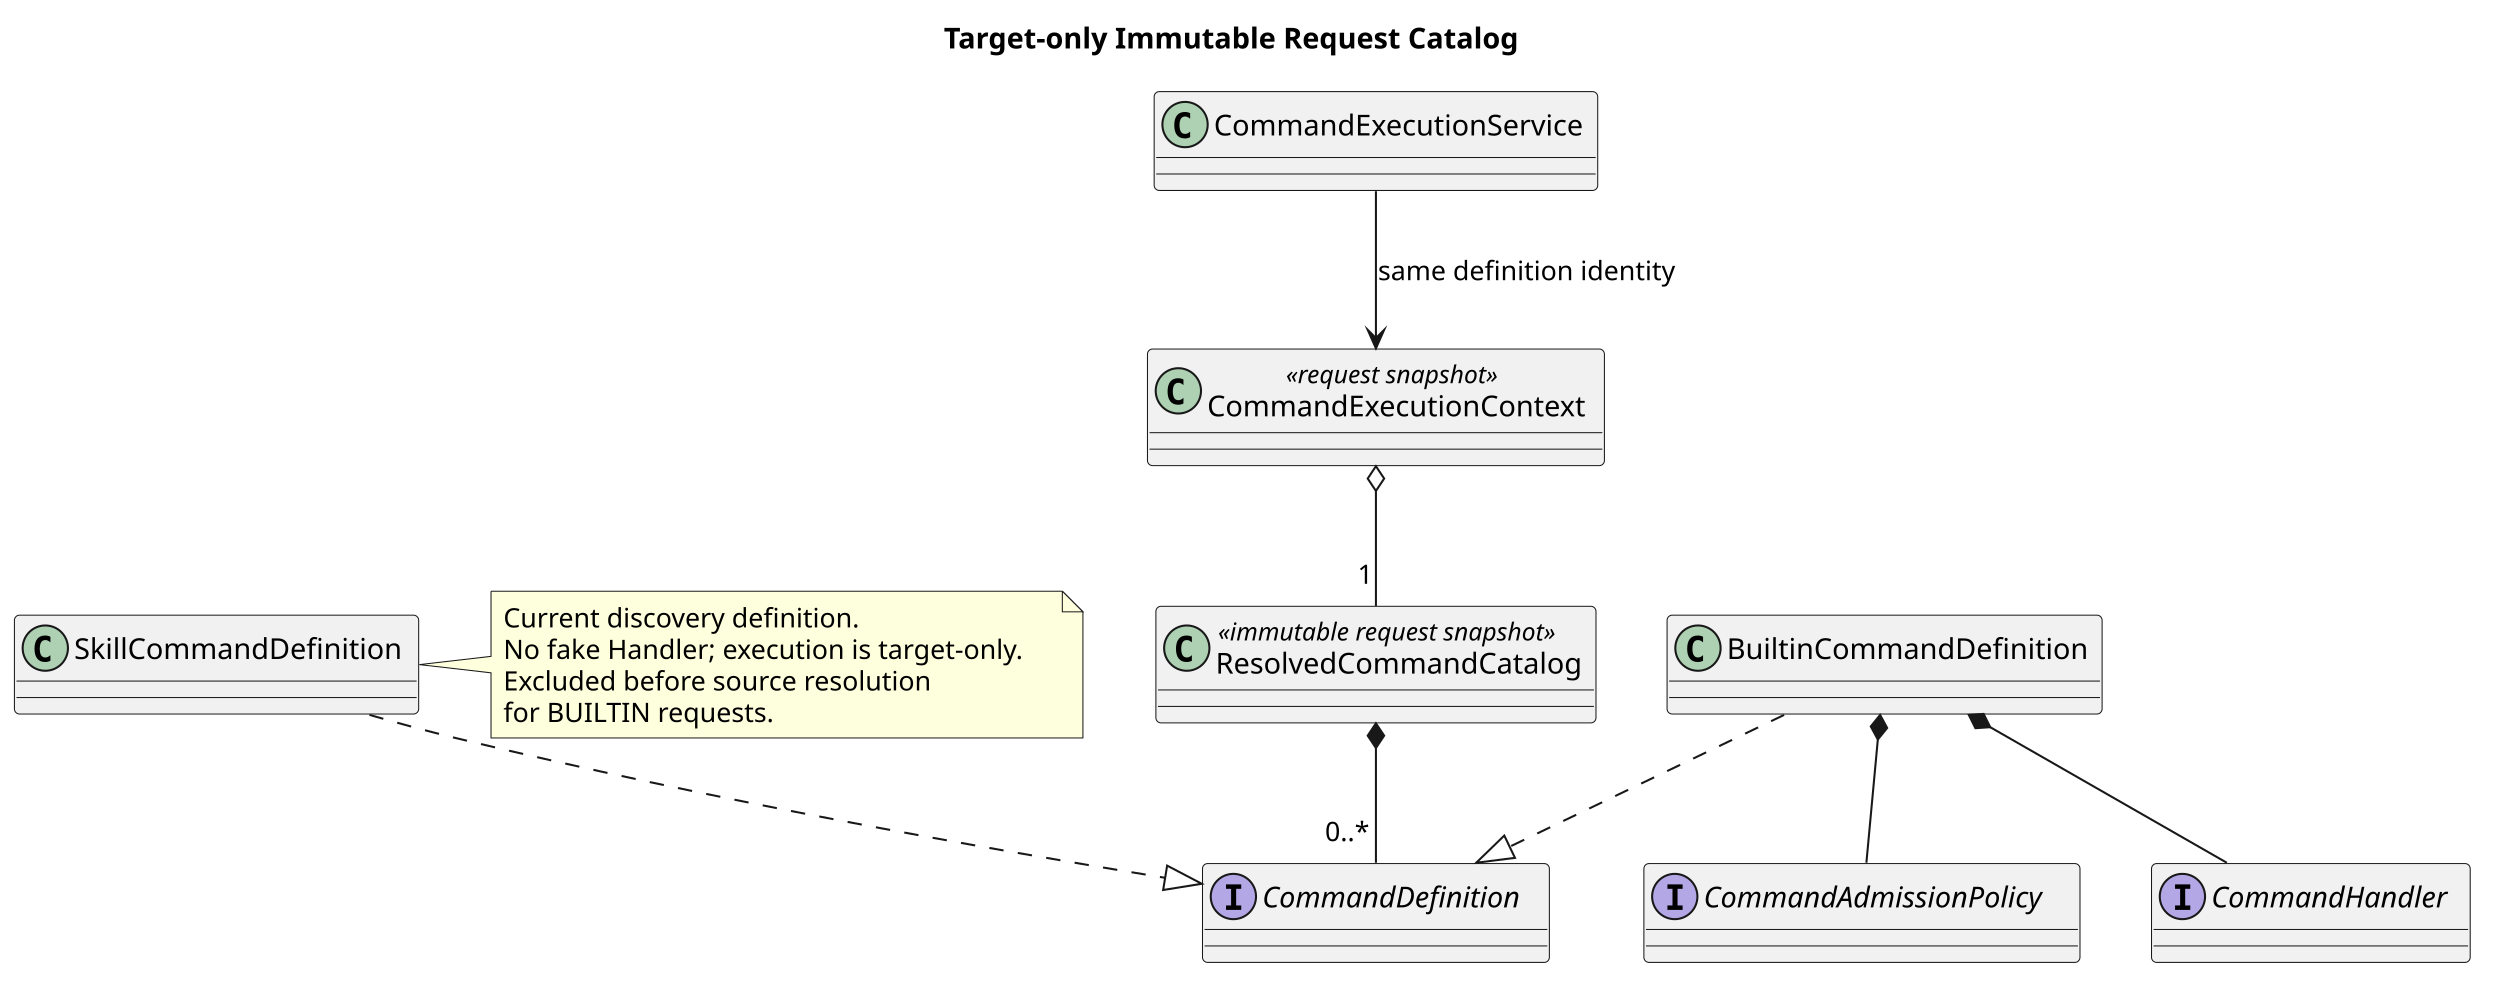
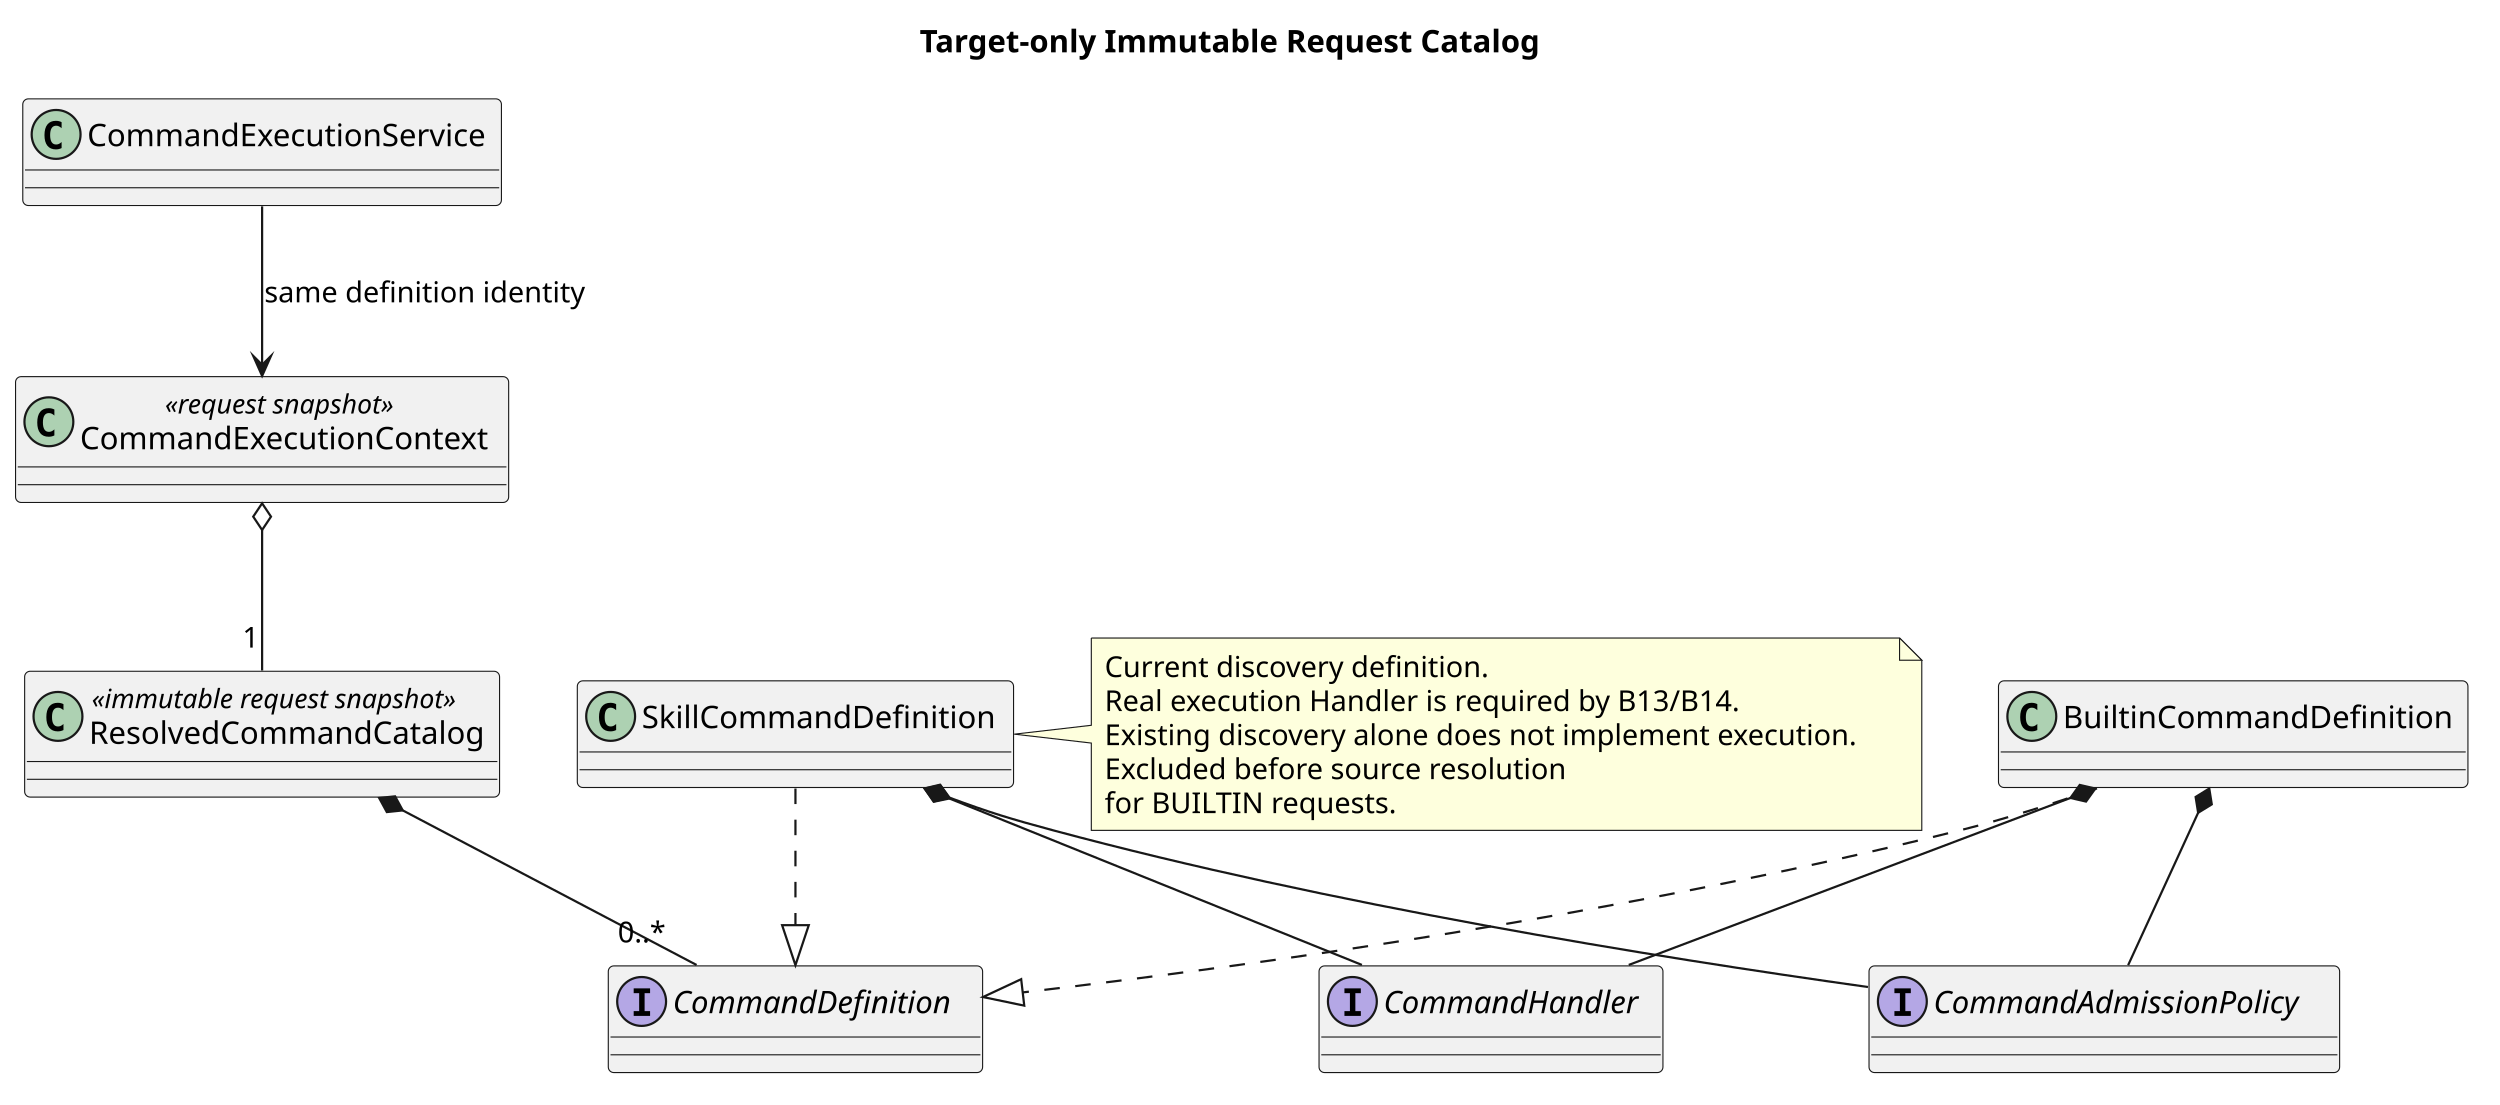
- <svg xmlns="http://www.w3.org/2000/svg" contentStyleType="text/css" data-diagram-type="CLASS" height="482px" preserveAspectRatio="none" style="width:1214px;height:482px;background:#FFFFFF;" version="1.1" viewBox="0 0 1214 482" width="1214px" zoomAndPan="magnify">
+ <svg xmlns="http://www.w3.org/2000/svg" contentStyleType="text/css" data-diagram-type="CLASS" height="497px" preserveAspectRatio="none" style="width:1125px;height:497px;background:#FFFFFF;" version="1.1" viewBox="0 0 1125 497" width="1125px" zoomAndPan="magnify">
  <defs />
  <g>
    <g class="title" data-source-line="43">
-       <text fill="#000000" font-family="sans-serif" font-size="14" font-weight="700" lengthAdjust="spacing" textLength="290.89" x="458.322" y="23.535">Target-only Immutable Request Catalog</text>
+       <text fill="#000000" font-family="sans-serif" font-size="14" font-weight="700" lengthAdjust="spacing" textLength="290.89" x="413.841" y="23.535">Target-only Immutable Request Catalog</text>
    </g>
    <g class="entity" data-qualified-name="CommandDefinition" data-source-line="47" id="ent0001">
-       <rect fill="#F1F1F1" height="48" rx="2.5" ry="2.5" style="stroke:#181818;stroke-width:0.5;" width="168.445" x="583.93" y="419.348" />
-       <ellipse cx="598.93" cy="435.348" fill="#B4A7E5" rx="11" ry="11" style="stroke:#181818;stroke-width:1;" />
-       <path d="M595.358,431.613 L595.358,429.455 L602.737,429.455 L602.737,431.613 L600.272,431.613 L600.272,439.69 L602.737,439.69 L602.737,441.848 L595.358,441.848 L595.358,439.69 L597.823,439.69 L597.823,431.613 Z " fill="#000000" />
-       <text fill="#000000" font-family="sans-serif" font-size="14" font-style="italic" lengthAdjust="spacing" textLength="136.445" x="612.93" y="440.639">CommandDefinition</text>
-       <line style="stroke:#181818;stroke-width:0.5;" x1="584.93" x2="751.375" y1="451.348" y2="451.348" />
-       <line style="stroke:#181818;stroke-width:0.5;" x1="584.93" x2="751.375" y1="459.348" y2="459.348" />
+       <rect fill="#F1F1F1" height="48" rx="2.5" ry="2.5" style="stroke:#181818;stroke-width:0.5;" width="168.445" x="273.73" y="434.658" />
+       <ellipse cx="288.73" cy="450.658" fill="#B4A7E5" rx="11" ry="11" style="stroke:#181818;stroke-width:1;" />
+       <path d="M285.158,446.923 L285.158,444.765 L292.537,444.765 L292.537,446.923 L290.072,446.923 L290.072,455 L292.537,455 L292.537,457.158 L285.158,457.158 L285.158,455 L287.623,455 L287.623,446.923 Z " fill="#000000" />
+       <text fill="#000000" font-family="sans-serif" font-size="14" font-style="italic" lengthAdjust="spacing" textLength="136.445" x="302.73" y="455.949">CommandDefinition</text>
+       <line style="stroke:#181818;stroke-width:0.5;" x1="274.73" x2="441.175" y1="466.658" y2="466.658" />
+       <line style="stroke:#181818;stroke-width:0.5;" x1="274.73" x2="441.175" y1="474.658" y2="474.658" />
    </g>
    <g class="entity" data-qualified-name="BuiltinCommandDefinition" data-source-line="48" id="ent0002">
-       <rect fill="#F1F1F1" height="48" rx="2.5" ry="2.5" style="stroke:#181818;stroke-width:0.5;" width="211.252" x="809.53" y="298.728" />
-       <ellipse cx="824.53" cy="314.728" fill="#ADD1B2" rx="11" ry="11" style="stroke:#181818;stroke-width:1;" />
-       <path d="M827.003,320.871 Q826.422,321.17 825.783,321.32 Q825.144,321.469 824.438,321.469 Q821.931,321.469 820.611,319.817 Q819.292,318.165 819.292,315.044 Q819.292,311.915 820.611,310.263 Q821.931,308.611 824.438,308.611 Q825.144,308.611 825.791,308.76 Q826.439,308.91 827.003,309.209 L827.003,311.931 Q826.372,311.35 825.779,311.081 Q825.185,310.811 824.554,310.811 Q823.21,310.811 822.525,311.877 Q821.84,312.944 821.84,315.044 Q821.84,317.136 822.525,318.203 Q823.21,319.269 824.554,319.269 Q825.185,319.269 825.779,319 Q826.372,318.73 827.003,318.149 Z " fill="#000000" />
-       <text fill="#000000" font-family="sans-serif" font-size="14" lengthAdjust="spacing" textLength="179.252" x="838.53" y="320.019">BuiltinCommandDefinition</text>
-       <line style="stroke:#181818;stroke-width:0.5;" x1="810.53" x2="1019.782" y1="330.728" y2="330.728" />
-       <line style="stroke:#181818;stroke-width:0.5;" x1="810.53" x2="1019.782" y1="338.728" y2="338.728" />
+       <rect fill="#F1F1F1" height="48" rx="2.5" ry="2.5" style="stroke:#181818;stroke-width:0.5;" width="211.252" x="899.32" y="306.378" />
+       <ellipse cx="914.32" cy="322.378" fill="#ADD1B2" rx="11" ry="11" style="stroke:#181818;stroke-width:1;" />
+       <path d="M916.793,328.521 Q916.212,328.82 915.573,328.97 Q914.934,329.119 914.228,329.119 Q911.721,329.119 910.402,327.467 Q909.082,325.815 909.082,322.694 Q909.082,319.565 910.402,317.913 Q911.721,316.261 914.228,316.261 Q914.934,316.261 915.581,316.411 Q916.229,316.56 916.793,316.859 L916.793,319.581 Q916.162,319 915.569,318.731 Q914.975,318.461 914.344,318.461 Q913,318.461 912.315,319.527 Q911.63,320.594 911.63,322.694 Q911.63,324.786 912.315,325.853 Q913,326.919 914.344,326.919 Q914.975,326.919 915.569,326.649 Q916.162,326.38 916.793,325.799 Z " fill="#000000" />
+       <text fill="#000000" font-family="sans-serif" font-size="14" lengthAdjust="spacing" textLength="179.252" x="928.32" y="327.669">BuiltinCommandDefinition</text>
+       <line style="stroke:#181818;stroke-width:0.5;" x1="900.32" x2="1109.572" y1="338.378" y2="338.378" />
+       <line style="stroke:#181818;stroke-width:0.5;" x1="900.32" x2="1109.572" y1="346.378" y2="346.378" />
    </g>
    <g class="entity" data-qualified-name="SkillCommandDefinition" data-source-line="49" id="ent0003">
-       <rect fill="#F1F1F1" height="48" rx="2.5" ry="2.5" style="stroke:#181818;stroke-width:0.5;" width="196.309" x="7" y="298.728" />
-       <ellipse cx="22" cy="314.728" fill="#ADD1B2" rx="11" ry="11" style="stroke:#181818;stroke-width:1;" />
-       <path d="M24.473,320.871 Q23.892,321.17 23.253,321.32 Q22.614,321.469 21.908,321.469 Q19.401,321.469 18.081,319.817 Q16.762,318.165 16.762,315.044 Q16.762,311.915 18.081,310.263 Q19.401,308.611 21.908,308.611 Q22.614,308.611 23.261,308.76 Q23.909,308.91 24.473,309.209 L24.473,311.931 Q23.842,311.35 23.249,311.081 Q22.655,310.811 22.024,310.811 Q20.68,310.811 19.995,311.877 Q19.31,312.944 19.31,315.044 Q19.31,317.136 19.995,318.203 Q20.68,319.269 22.024,319.269 Q22.655,319.269 23.249,319 Q23.842,318.73 24.473,318.149 Z " fill="#000000" />
-       <text fill="#000000" font-family="sans-serif" font-size="14" lengthAdjust="spacing" textLength="164.309" x="36" y="320.019">SkillCommandDefinition</text>
-       <line style="stroke:#181818;stroke-width:0.5;" x1="8" x2="202.309" y1="330.728" y2="330.728" />
-       <line style="stroke:#181818;stroke-width:0.5;" x1="8" x2="202.309" y1="338.728" y2="338.728" />
+       <rect fill="#F1F1F1" height="48" rx="2.5" ry="2.5" style="stroke:#181818;stroke-width:0.5;" width="196.309" x="259.79" y="306.378" />
+       <ellipse cx="274.79" cy="322.378" fill="#ADD1B2" rx="11" ry="11" style="stroke:#181818;stroke-width:1;" />
+       <path d="M277.263,328.521 Q276.682,328.82 276.043,328.97 Q275.404,329.119 274.698,329.119 Q272.191,329.119 270.872,327.467 Q269.552,325.815 269.552,322.694 Q269.552,319.565 270.872,317.913 Q272.191,316.261 274.698,316.261 Q275.404,316.261 276.051,316.411 Q276.699,316.56 277.263,316.859 L277.263,319.581 Q276.632,319 276.039,318.731 Q275.445,318.461 274.814,318.461 Q273.47,318.461 272.785,319.527 Q272.1,320.594 272.1,322.694 Q272.1,324.786 272.785,325.853 Q273.47,326.919 274.814,326.919 Q275.445,326.919 276.039,326.649 Q276.632,326.38 277.263,325.799 Z " fill="#000000" />
+       <text fill="#000000" font-family="sans-serif" font-size="14" lengthAdjust="spacing" textLength="164.309" x="288.79" y="327.669">SkillCommandDefinition</text>
+       <line style="stroke:#181818;stroke-width:0.5;" x1="260.79" x2="455.099" y1="338.378" y2="338.378" />
+       <line style="stroke:#181818;stroke-width:0.5;" x1="260.79" x2="455.099" y1="346.378" y2="346.378" />
    </g>
    <g class="entity" data-qualified-name="CommandHandler" data-source-line="50" id="ent0004">
-       <rect fill="#F1F1F1" height="48" rx="2.5" ry="2.5" style="stroke:#181818;stroke-width:0.5;" width="154.753" x="1044.78" y="419.348" />
-       <ellipse cx="1059.78" cy="435.348" fill="#B4A7E5" rx="11" ry="11" style="stroke:#181818;stroke-width:1;" />
-       <path d="M1056.208,431.613 L1056.208,429.455 L1063.587,429.455 L1063.587,431.613 L1061.122,431.613 L1061.122,439.69 L1063.587,439.69 L1063.587,441.848 L1056.208,441.848 L1056.208,439.69 L1058.673,439.69 L1058.673,431.613 Z " fill="#000000" />
-       <text fill="#000000" font-family="sans-serif" font-size="14" font-style="italic" lengthAdjust="spacing" textLength="122.753" x="1073.78" y="440.639">CommandHandler</text>
-       <line style="stroke:#181818;stroke-width:0.5;" x1="1045.78" x2="1198.533" y1="451.348" y2="451.348" />
-       <line style="stroke:#181818;stroke-width:0.5;" x1="1045.78" x2="1198.533" y1="459.348" y2="459.348" />
+       <rect fill="#F1F1F1" height="48" rx="2.5" ry="2.5" style="stroke:#181818;stroke-width:0.5;" width="154.753" x="593.57" y="434.658" />
+       <ellipse cx="608.57" cy="450.658" fill="#B4A7E5" rx="11" ry="11" style="stroke:#181818;stroke-width:1;" />
+       <path d="M604.998,446.923 L604.998,444.765 L612.377,444.765 L612.377,446.923 L609.912,446.923 L609.912,455 L612.377,455 L612.377,457.158 L604.998,457.158 L604.998,455 L607.463,455 L607.463,446.923 Z " fill="#000000" />
+       <text fill="#000000" font-family="sans-serif" font-size="14" font-style="italic" lengthAdjust="spacing" textLength="122.753" x="622.57" y="455.949">CommandHandler</text>
+       <line style="stroke:#181818;stroke-width:0.5;" x1="594.57" x2="747.323" y1="466.658" y2="466.658" />
+       <line style="stroke:#181818;stroke-width:0.5;" x1="594.57" x2="747.323" y1="474.658" y2="474.658" />
    </g>
    <g class="entity" data-qualified-name="CommandAdmissionPolicy" data-source-line="51" id="ent0005">
-       <rect fill="#F1F1F1" height="48" rx="2.5" ry="2.5" style="stroke:#181818;stroke-width:0.5;" width="211.772" x="798.27" y="419.348" />
-       <ellipse cx="813.27" cy="435.348" fill="#B4A7E5" rx="11" ry="11" style="stroke:#181818;stroke-width:1;" />
-       <path d="M809.698,431.613 L809.698,429.455 L817.077,429.455 L817.077,431.613 L814.612,431.613 L814.612,439.69 L817.077,439.69 L817.077,441.848 L809.698,441.848 L809.698,439.69 L812.163,439.69 L812.163,431.613 Z " fill="#000000" />
-       <text fill="#000000" font-family="sans-serif" font-size="14" font-style="italic" lengthAdjust="spacing" textLength="179.772" x="827.27" y="440.639">CommandAdmissionPolicy</text>
-       <line style="stroke:#181818;stroke-width:0.5;" x1="799.27" x2="1009.042" y1="451.348" y2="451.348" />
-       <line style="stroke:#181818;stroke-width:0.5;" x1="799.27" x2="1009.042" y1="459.348" y2="459.348" />
+       <rect fill="#F1F1F1" height="48" rx="2.5" ry="2.5" style="stroke:#181818;stroke-width:0.5;" width="211.772" x="841.06" y="434.658" />
+       <ellipse cx="856.06" cy="450.658" fill="#B4A7E5" rx="11" ry="11" style="stroke:#181818;stroke-width:1;" />
+       <path d="M852.488,446.923 L852.488,444.765 L859.867,444.765 L859.867,446.923 L857.402,446.923 L857.402,455 L859.867,455 L859.867,457.158 L852.488,457.158 L852.488,455 L854.953,455 L854.953,446.923 Z " fill="#000000" />
+       <text fill="#000000" font-family="sans-serif" font-size="14" font-style="italic" lengthAdjust="spacing" textLength="179.772" x="870.06" y="455.949">CommandAdmissionPolicy</text>
+       <line style="stroke:#181818;stroke-width:0.5;" x1="842.06" x2="1051.832" y1="466.658" y2="466.658" />
+       <line style="stroke:#181818;stroke-width:0.5;" x1="842.06" x2="1051.832" y1="474.658" y2="474.658" />
    </g>
    <g class="entity" data-qualified-name="ResolvedCommandCatalog" data-source-line="52" id="ent0006">
-       <rect fill="#F1F1F1" height="56.621" rx="2.5" ry="2.5" style="stroke:#181818;stroke-width:0.5;" width="213.713" x="561.3" y="294.418" />
-       <ellipse cx="576.3" cy="314.729" fill="#ADD1B2" rx="11" ry="11" style="stroke:#181818;stroke-width:1;" />
-       <path d="M578.773,320.872 Q578.192,321.171 577.553,321.32 Q576.914,321.47 576.208,321.47 Q573.701,321.47 572.381,319.818 Q571.062,318.166 571.062,315.045 Q571.062,311.915 572.381,310.264 Q573.701,308.612 576.208,308.612 Q576.914,308.612 577.561,308.761 Q578.209,308.911 578.773,309.209 L578.773,311.932 Q578.142,311.351 577.549,311.081 Q576.955,310.811 576.324,310.811 Q574.98,310.811 574.295,311.878 Q573.61,312.945 573.61,315.045 Q573.61,317.137 574.295,318.203 Q574.98,319.27 576.324,319.27 Q576.955,319.27 577.549,319 Q578.142,318.73 578.773,318.149 Z " fill="#000000" />
-       <text fill="#000000" font-family="sans-serif" font-size="12" font-style="italic" lengthAdjust="spacing" textLength="179.367" x="591.473" y="311.02">«immutable request snapshot»</text>
-       <text fill="#000000" font-family="sans-serif" font-size="14" lengthAdjust="spacing" textLength="181.713" x="590.3" y="327.086">ResolvedCommandCatalog</text>
-       <line style="stroke:#181818;stroke-width:0.5;" x1="562.3" x2="774.013" y1="335.039" y2="335.039" />
-       <line style="stroke:#181818;stroke-width:0.5;" x1="562.3" x2="774.013" y1="343.039" y2="343.039" />
+       <rect fill="#F1F1F1" height="56.621" rx="2.5" ry="2.5" style="stroke:#181818;stroke-width:0.5;" width="213.713" x="11.09" y="302.068" />
+       <ellipse cx="26.09" cy="322.379" fill="#ADD1B2" rx="11" ry="11" style="stroke:#181818;stroke-width:1;" />
+       <path d="M28.563,328.522 Q27.982,328.821 27.343,328.97 Q26.704,329.12 25.998,329.12 Q23.491,329.12 22.172,327.468 Q20.852,325.816 20.852,322.695 Q20.852,319.565 22.172,317.913 Q23.491,316.262 25.998,316.262 Q26.704,316.262 27.351,316.411 Q27.999,316.56 28.563,316.859 L28.563,319.582 Q27.932,319.001 27.339,318.731 Q26.745,318.461 26.114,318.461 Q24.77,318.461 24.085,319.528 Q23.4,320.595 23.4,322.695 Q23.4,324.786 24.085,325.853 Q24.77,326.92 26.114,326.92 Q26.745,326.92 27.339,326.65 Q27.932,326.38 28.563,325.799 Z " fill="#000000" />
+       <text fill="#000000" font-family="sans-serif" font-size="12" font-style="italic" lengthAdjust="spacing" textLength="179.367" x="41.263" y="318.67">«immutable request snapshot»</text>
+       <text fill="#000000" font-family="sans-serif" font-size="14" lengthAdjust="spacing" textLength="181.713" x="40.09" y="334.736">ResolvedCommandCatalog</text>
+       <line style="stroke:#181818;stroke-width:0.5;" x1="12.09" x2="223.803" y1="342.689" y2="342.689" />
+       <line style="stroke:#181818;stroke-width:0.5;" x1="12.09" x2="223.803" y1="350.689" y2="350.689" />
    </g>
    <g class="entity" data-qualified-name="CommandExecutionContext" data-source-line="53" id="ent0007">
-       <rect fill="#F1F1F1" height="56.621" rx="2.5" ry="2.5" style="stroke:#181818;stroke-width:0.5;" width="221.895" x="557.21" y="169.488" />
-       <ellipse cx="572.21" cy="189.799" fill="#ADD1B2" rx="11" ry="11" style="stroke:#181818;stroke-width:1;" />
-       <path d="M574.683,195.942 Q574.102,196.241 573.463,196.39 Q572.824,196.54 572.118,196.54 Q569.611,196.54 568.292,194.888 Q566.972,193.236 566.972,190.115 Q566.972,186.985 568.292,185.333 Q569.611,183.682 572.118,183.682 Q572.824,183.682 573.471,183.831 Q574.119,183.981 574.683,184.279 L574.683,187.002 Q574.052,186.421 573.459,186.151 Q572.865,185.881 572.234,185.881 Q570.89,185.881 570.205,186.948 Q569.52,188.015 569.52,190.115 Q569.52,192.207 570.205,193.273 Q570.89,194.34 572.234,194.34 Q572.865,194.34 573.459,194.07 Q574.052,193.8 574.683,193.219 Z " fill="#000000" />
-       <text fill="#000000" font-family="sans-serif" font-size="12" font-style="italic" lengthAdjust="spacing" textLength="113.426" x="624.445" y="186.09">«request snapshot»</text>
-       <text fill="#000000" font-family="sans-serif" font-size="14" lengthAdjust="spacing" textLength="189.895" x="586.21" y="202.156">CommandExecutionContext</text>
-       <line style="stroke:#181818;stroke-width:0.5;" x1="558.21" x2="778.106" y1="210.109" y2="210.109" />
-       <line style="stroke:#181818;stroke-width:0.5;" x1="558.21" x2="778.106" y1="218.109" y2="218.109" />
+       <rect fill="#F1F1F1" height="56.621" rx="2.5" ry="2.5" style="stroke:#181818;stroke-width:0.5;" width="221.895" x="7" y="169.488" />
+       <ellipse cx="22" cy="189.799" fill="#ADD1B2" rx="11" ry="11" style="stroke:#181818;stroke-width:1;" />
+       <path d="M24.473,195.942 Q23.892,196.241 23.253,196.39 Q22.614,196.54 21.908,196.54 Q19.401,196.54 18.081,194.888 Q16.762,193.236 16.762,190.115 Q16.762,186.985 18.081,185.333 Q19.401,183.682 21.908,183.682 Q22.614,183.682 23.261,183.831 Q23.909,183.981 24.473,184.279 L24.473,187.002 Q23.842,186.421 23.249,186.151 Q22.655,185.881 22.024,185.881 Q20.68,185.881 19.995,186.948 Q19.31,188.015 19.31,190.115 Q19.31,192.207 19.995,193.273 Q20.68,194.34 22.024,194.34 Q22.655,194.34 23.249,194.07 Q23.842,193.8 24.473,193.219 Z " fill="#000000" />
+       <text fill="#000000" font-family="sans-serif" font-size="12" font-style="italic" lengthAdjust="spacing" textLength="113.426" x="74.235" y="186.09">«request snapshot»</text>
+       <text fill="#000000" font-family="sans-serif" font-size="14" lengthAdjust="spacing" textLength="189.895" x="36" y="202.156">CommandExecutionContext</text>
+       <line style="stroke:#181818;stroke-width:0.5;" x1="8" x2="227.895" y1="210.109" y2="210.109" />
+       <line style="stroke:#181818;stroke-width:0.5;" x1="8" x2="227.895" y1="218.109" y2="218.109" />
    </g>
    <g class="entity" data-qualified-name="CommandExecutionService" data-source-line="54" id="ent0008">
-       <rect fill="#F1F1F1" height="48" rx="2.5" ry="2.5" style="stroke:#181818;stroke-width:0.5;" width="215.394" x="560.46" y="44.488" />
-       <ellipse cx="575.46" cy="60.488" fill="#ADD1B2" rx="11" ry="11" style="stroke:#181818;stroke-width:1;" />
-       <path d="M577.933,66.631 Q577.352,66.93 576.713,67.08 Q576.074,67.229 575.368,67.229 Q572.861,67.229 571.542,65.577 Q570.222,63.925 570.222,60.804 Q570.222,57.675 571.542,56.023 Q572.861,54.371 575.368,54.371 Q576.074,54.371 576.721,54.52 Q577.369,54.67 577.933,54.969 L577.933,57.691 Q577.302,57.11 576.709,56.841 Q576.115,56.571 575.484,56.571 Q574.14,56.571 573.455,57.638 Q572.77,58.704 572.77,60.804 Q572.77,62.896 573.455,63.963 Q574.14,65.029 575.484,65.029 Q576.115,65.029 576.709,64.76 Q577.302,64.49 577.933,63.909 Z " fill="#000000" />
-       <text fill="#000000" font-family="sans-serif" font-size="14" lengthAdjust="spacing" textLength="183.394" x="589.46" y="65.779">CommandExecutionService</text>
-       <line style="stroke:#181818;stroke-width:0.5;" x1="561.46" x2="774.855" y1="76.488" y2="76.488" />
-       <line style="stroke:#181818;stroke-width:0.5;" x1="561.46" x2="774.855" y1="84.488" y2="84.488" />
+       <rect fill="#F1F1F1" height="48" rx="2.5" ry="2.5" style="stroke:#181818;stroke-width:0.5;" width="215.394" x="10.25" y="44.488" />
+       <ellipse cx="25.25" cy="60.488" fill="#ADD1B2" rx="11" ry="11" style="stroke:#181818;stroke-width:1;" />
+       <path d="M27.723,66.631 Q27.142,66.93 26.503,67.08 Q25.864,67.229 25.158,67.229 Q22.651,67.229 21.331,65.577 Q20.012,63.925 20.012,60.804 Q20.012,57.675 21.331,56.023 Q22.651,54.371 25.158,54.371 Q25.864,54.371 26.511,54.52 Q27.159,54.67 27.723,54.969 L27.723,57.691 Q27.092,57.11 26.499,56.841 Q25.905,56.571 25.274,56.571 Q23.93,56.571 23.245,57.638 Q22.56,58.704 22.56,60.804 Q22.56,62.896 23.245,63.963 Q23.93,65.029 25.274,65.029 Q25.905,65.029 26.499,64.76 Q27.092,64.49 27.723,63.909 Z " fill="#000000" />
+       <text fill="#000000" font-family="sans-serif" font-size="14" lengthAdjust="spacing" textLength="183.394" x="39.25" y="65.779">CommandExecutionService</text>
+       <line style="stroke:#181818;stroke-width:0.5;" x1="11.25" x2="224.644" y1="76.488" y2="76.488" />
+       <line style="stroke:#181818;stroke-width:0.5;" x1="11.25" x2="224.644" y1="84.488" y2="84.488" />
    </g>
-     <g class="entity" data-qualified-name="GMN16" data-source-line="63" id="ent0017">
-       <path d="M238.44,287.108 L238.44,318.728 L203.62,322.728 L238.44,326.728 L238.44,358.351 A0,0 0 0 0 238.44,358.351 L525.864,358.351 A0,0 0 0 0 525.864,358.351 L525.864,297.108 L515.864,287.108 L238.44,287.108 A0,0 0 0 0 238.44,287.108" fill="#FEFFDD" style="stroke:#181818;stroke-width:0.5;" />
-       <path d="M515.864,287.108 L515.864,297.108 L525.864,297.108 L515.864,287.108" fill="#FEFFDD" style="stroke:#181818;stroke-width:0.5;" />
-       <text fill="#000000" font-family="sans-serif" font-size="13" lengthAdjust="spacing" textLength="179.969" x="244.44" y="304.677">Current discovery definition.</text>
-       <text fill="#000000" font-family="sans-serif" font-size="13" lengthAdjust="spacing" textLength="266.424" x="244.44" y="319.987">No fake Handler; execution is target-only.</text>
-       <text fill="#000000" font-family="sans-serif" font-size="13" lengthAdjust="spacing" textLength="215.776" x="244.44" y="335.298">Excluded before source resolution</text>
-       <text fill="#000000" font-family="sans-serif" font-size="13" lengthAdjust="spacing" textLength="133.326" x="244.44" y="350.608">for BUILTIN requests.</text>
+     <g class="entity" data-qualified-name="GMN18" data-source-line="65" id="ent0019">
+       <path d="M491.09,287.108 L491.09,326.378 L456.39,330.378 L491.09,334.378 L491.09,373.661 A0,0 0 0 0 491.09,373.661 L864.804,373.661 A0,0 0 0 0 864.804,373.661 L864.804,297.108 L854.804,287.108 L491.09,287.108 A0,0 0 0 0 491.09,287.108" fill="#FEFFDD" style="stroke:#181818;stroke-width:0.5;" />
+       <path d="M854.804,287.108 L854.804,297.108 L864.804,297.108 L854.804,287.108" fill="#FEFFDD" style="stroke:#181818;stroke-width:0.5;" />
+       <text fill="#000000" font-family="sans-serif" font-size="13" lengthAdjust="spacing" textLength="179.969" x="497.09" y="304.677">Current discovery definition.</text>
+       <text fill="#000000" font-family="sans-serif" font-size="13" lengthAdjust="spacing" textLength="299.679" x="497.09" y="319.987">Real execution Handler is required by B13/B14.</text>
+       <text fill="#000000" font-family="sans-serif" font-size="13" lengthAdjust="spacing" textLength="352.714" x="497.09" y="335.298">Existing discovery alone does not implement execution.</text>
+       <text fill="#000000" font-family="sans-serif" font-size="13" lengthAdjust="spacing" textLength="215.776" x="497.09" y="350.608">Excluded before source resolution</text>
+       <text fill="#000000" font-family="sans-serif" font-size="13" lengthAdjust="spacing" textLength="133.326" x="497.09" y="365.919">for BUILTIN requests.</text>
    </g>
    <g class="link" data-entity-1="ent0002" data-entity-2="ent0001" data-link-type="extension" data-source-line="55" id="lnk9">
-       <path codeLine="55" d="M866.36,347.158 C823.05,367.958 776.346,390.386 733.076,411.166" fill="none" id="BuiltinCommandDefinition-to-CommandDefinition" style="stroke:#181818;stroke-width:1;stroke-dasharray:7,7;" />
-       <polygon fill="none" points="716.85,418.958,735.673,416.575,730.479,405.757,716.85,418.958" style="stroke:#181818;stroke-width:1;stroke-linejoin:miter;stroke-miterlimit:10;" />
+       <path codeLine="55" d="M943.63,354.778 C924.12,361.588 902.32,368.568 881.95,373.658 C729.1,411.878 564.529,434.436 460.219,446.586" fill="none" id="BuiltinCommandDefinition-to-CommandDefinition" style="stroke:#181818;stroke-width:1;stroke-dasharray:7,7;" />
+       <polygon fill="none" points="442.34,448.668,460.913,452.545,459.525,440.626,442.34,448.668" style="stroke:#181818;stroke-width:1;stroke-linejoin:miter;stroke-miterlimit:10;" />
    </g>
    <g class="link" data-entity-1="ent0003" data-entity-2="ent0001" data-link-type="extension" data-source-line="56" id="lnk10">
-       <path codeLine="56" d="M179.41,347.138 C193.22,351.138 207.57,355.058 221.15,358.348 C346.24,388.678 475.484,411.543 565.794,426.263" fill="none" id="SkillCommandDefinition-to-CommandDefinition" style="stroke:#181818;stroke-width:1;stroke-dasharray:7,7;" />
-       <polygon fill="none" points="583.56,429.158,566.76,420.341,564.829,432.185,583.56,429.158" style="stroke:#181818;stroke-width:1;stroke-linejoin:miter;stroke-miterlimit:10;" />
+       <path codeLine="56" d="M357.95,354.838 C357.95,377.518 357.95,393.688 357.95,416.328" fill="none" id="SkillCommandDefinition-to-CommandDefinition" style="stroke:#181818;stroke-width:1;stroke-dasharray:7,7;" />
+       <polygon fill="none" points="357.95,434.328,363.95,416.328,351.95,416.328,357.95,434.328" style="stroke:#181818;stroke-width:1;stroke-linejoin:miter;stroke-miterlimit:10;" />
    </g>
-     <g class="link" data-entity-1="ent0002" data-entity-2="ent0004" data-link-type="composition" data-source-line="57" id="lnk11">
-       <path codeLine="57" d="M966.461,353.125 C1002.751,373.925 1045.08,398.178 1081.34,418.958" fill="none" id="BuiltinCommandDefinition-backto-CommandHandler" style="stroke:#181818;stroke-width:1;" />
-       <polygon fill="#181818" points="956.05,347.158,959.266,353.612,966.461,353.125,963.245,346.671,956.05,347.158" style="stroke:#181818;stroke-width:1;stroke-linejoin:miter;stroke-miterlimit:10;" />
+     <g class="link" data-entity-1="ent0003" data-entity-2="ent0004" data-link-type="composition" data-source-line="57" id="lnk11">
+       <path codeLine="57" d="M427.219,359.327 C483.349,381.967 556.74,411.578 612.85,434.218" fill="none" id="SkillCommandDefinition-backto-CommandHandler" style="stroke:#181818;stroke-width:1;" />
+       <polygon fill="#181818" points="416.09,354.838,420.158,360.792,427.219,359.327,423.151,353.373,416.09,354.838" style="stroke:#181818;stroke-width:1;stroke-linejoin:miter;stroke-miterlimit:10;" />
    </g>
-     <g class="link" data-entity-1="ent0002" data-entity-2="ent0005" data-link-type="composition" data-source-line="58" id="lnk12">
-       <path codeLine="58" d="M911.871,359.107 C909.941,379.907 908.25,398.178 906.32,418.958" fill="none" id="BuiltinCommandDefinition-backto-CommandAdmissionPolicy" style="stroke:#181818;stroke-width:1;" />
-       <polygon fill="#181818" points="912.98,347.158,908.443,352.763,911.871,359.107,916.409,353.502,912.98,347.158" style="stroke:#181818;stroke-width:1;stroke-linejoin:miter;stroke-miterlimit:10;" />
+     <g class="link" data-entity-1="ent0003" data-entity-2="ent0005" data-link-type="composition" data-source-line="58" id="lnk12">
+       <path codeLine="58" d="M427.284,358.953 C445.604,365.733 454.8,368.508 473.95,373.658 C597.98,407.008 743.96,430.628 840.59,444.158" fill="none" id="SkillCommandDefinition-backto-CommandAdmissionPolicy" style="stroke:#181818;stroke-width:1;" />
+       <polygon fill="#181818" points="416.03,354.788,420.269,360.622,427.284,358.953,423.045,353.119,416.03,354.788" style="stroke:#181818;stroke-width:1;stroke-linejoin:miter;stroke-miterlimit:10;" />
    </g>
-     <g class="link" data-entity-1="ent0006" data-entity-2="ent0001" data-link-type="composition" data-source-line="59" id="lnk13">
-       <path codeLine="59" d="M668.15,363.238 C668.15,383.768 668.15,399.518 668.15,418.988" fill="none" id="ResolvedCommandCatalog-backto-CommandDefinition" style="stroke:#181818;stroke-width:1;" />
-       <polygon fill="#181818" points="668.15,351.238,664.15,357.238,668.15,363.238,672.15,357.238,668.15,351.238" style="stroke:#181818;stroke-width:1;stroke-linejoin:miter;stroke-miterlimit:10;" />
-       <text fill="#000000" font-family="sans-serif" font-size="13" lengthAdjust="spacing" textLength="22.712" x="643.422" y="408.432">0..*</text>
+     <g class="link" data-entity-1="ent0002" data-entity-2="ent0004" data-link-type="composition" data-source-line="59" id="lnk13">
+       <path codeLine="59" d="M931.685,359.081 C871.785,381.721 792.82,411.578 732.94,434.218" fill="none" id="BuiltinCommandDefinition-backto-CommandHandler" style="stroke:#181818;stroke-width:1;" />
+       <polygon fill="#181818" points="942.91,354.838,935.883,353.218,931.685,359.081,938.712,360.701,942.91,354.838" style="stroke:#181818;stroke-width:1;stroke-linejoin:miter;stroke-miterlimit:10;" />
    </g>
-     <g class="link" data-entity-1="ent0007" data-entity-2="ent0006" data-link-type="aggregation" data-source-line="60" id="lnk14">
-       <path codeLine="60" d="M668.15,238.388 C668.15,258.628 668.15,274.008 668.15,294.228" fill="none" id="CommandExecutionContext-backto-ResolvedCommandCatalog" style="stroke:#181818;stroke-width:1;" />
-       <polygon fill="none" points="668.15,226.388,664.15,232.388,668.15,238.388,672.15,232.388,668.15,226.388" style="stroke:#181818;stroke-width:1;stroke-linejoin:miter;stroke-miterlimit:10;" />
-       <text fill="#000000" font-family="sans-serif" font-size="13" lengthAdjust="spacing" textLength="8.22" x="659.249" y="283.507">1</text>
+     <g class="link" data-entity-1="ent0002" data-entity-2="ent0005" data-link-type="composition" data-source-line="60" id="lnk14">
+       <path codeLine="60" d="M989.164,365.744 C978.754,388.424 968.06,411.688 957.66,434.328" fill="none" id="BuiltinCommandDefinition-backto-CommandAdmissionPolicy" style="stroke:#181818;stroke-width:1;" />
+       <polygon fill="#181818" points="994.17,354.838,988.032,358.623,989.164,365.744,995.302,361.96,994.17,354.838" style="stroke:#181818;stroke-width:1;stroke-linejoin:miter;stroke-miterlimit:10;" />
    </g>
-     <g class="link" data-entity-1="ent0008" data-entity-2="ent0007" data-link-type="dependency" data-source-line="61" id="lnk15">
-       <path codeLine="61" d="M668.15,92.838 C668.15,114.368 668.15,141.358 668.15,164.158" fill="none" id="CommandExecutionService-to-CommandExecutionContext" style="stroke:#181818;stroke-width:1;" />
-       <polygon fill="#181818" points="668.15,169.158,672.15,160.158,668.15,164.158,664.15,160.158,668.15,169.158" style="stroke:#181818;stroke-width:1;stroke-linejoin:miter;stroke-miterlimit:10;" />
-       <text fill="#000000" font-family="sans-serif" font-size="13" lengthAdjust="spacing" textLength="149.398" x="669.15" y="136.057">same definition identity</text>
+     <g class="link" data-entity-1="ent0006" data-entity-2="ent0001" data-link-type="composition" data-source-line="61" id="lnk15">
+       <path codeLine="61" d="M181.24,364.685 C224.01,387.185 273.04,412.988 313.45,434.248" fill="none" id="ResolvedCommandCatalog-backto-CommandDefinition" style="stroke:#181818;stroke-width:1;" />
+       <polygon fill="#181818" points="170.62,359.098,174.068,365.432,181.24,364.685,177.792,358.352,170.62,359.098" style="stroke:#181818;stroke-width:1;stroke-linejoin:miter;stroke-miterlimit:10;" />
+       <text fill="#000000" font-family="sans-serif" font-size="13" lengthAdjust="spacing" textLength="22.712" x="278.008" y="424.076">0..*</text>
+     </g>
+     <g class="link" data-entity-1="ent0007" data-entity-2="ent0006" data-link-type="aggregation" data-source-line="62" id="lnk16">
+       <path codeLine="62" d="M117.95,238.488 C117.95,260.648 117.95,279.578 117.95,301.728" fill="none" id="CommandExecutionContext-backto-ResolvedCommandCatalog" style="stroke:#181818;stroke-width:1;" />
+       <polygon fill="none" points="117.95,226.488,113.95,232.488,117.95,238.488,121.95,232.488,117.95,226.488" style="stroke:#181818;stroke-width:1;stroke-linejoin:miter;stroke-miterlimit:10;" />
+       <text fill="#000000" font-family="sans-serif" font-size="13" lengthAdjust="spacing" textLength="8.22" x="109.1" y="291.423">1</text>
+     </g>
+     <g class="link" data-entity-1="ent0008" data-entity-2="ent0007" data-link-type="dependency" data-source-line="63" id="lnk17">
+       <path codeLine="63" d="M117.95,92.838 C117.95,114.368 117.95,141.358 117.95,164.158" fill="none" id="CommandExecutionService-to-CommandExecutionContext" style="stroke:#181818;stroke-width:1;" />
+       <polygon fill="#181818" points="117.95,169.158,121.95,160.158,117.95,164.158,113.95,160.158,117.95,169.158" style="stroke:#181818;stroke-width:1;stroke-linejoin:miter;stroke-miterlimit:10;" />
+       <text fill="#000000" font-family="sans-serif" font-size="13" lengthAdjust="spacing" textLength="149.398" x="118.95" y="136.057">same definition identity</text>
    </g>
  </g>
</svg>
